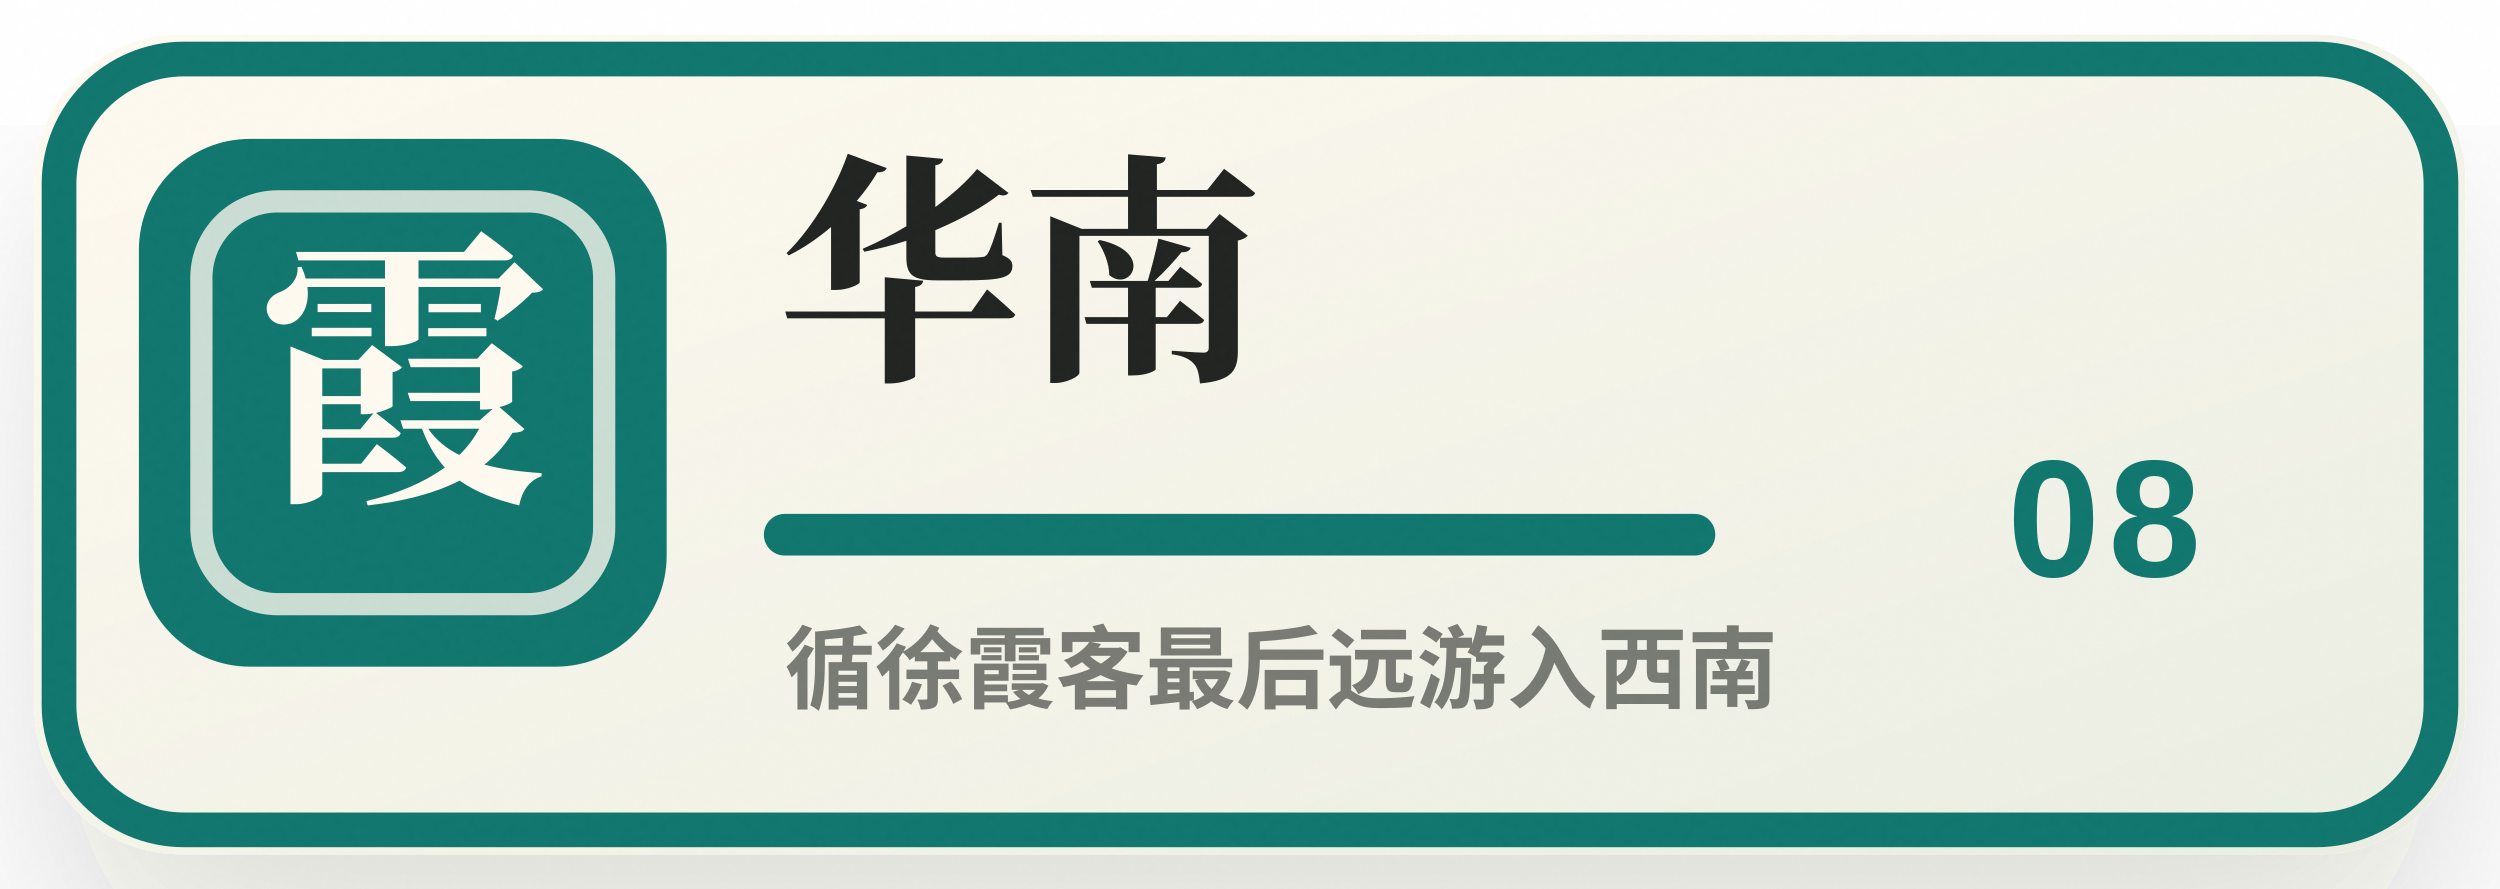
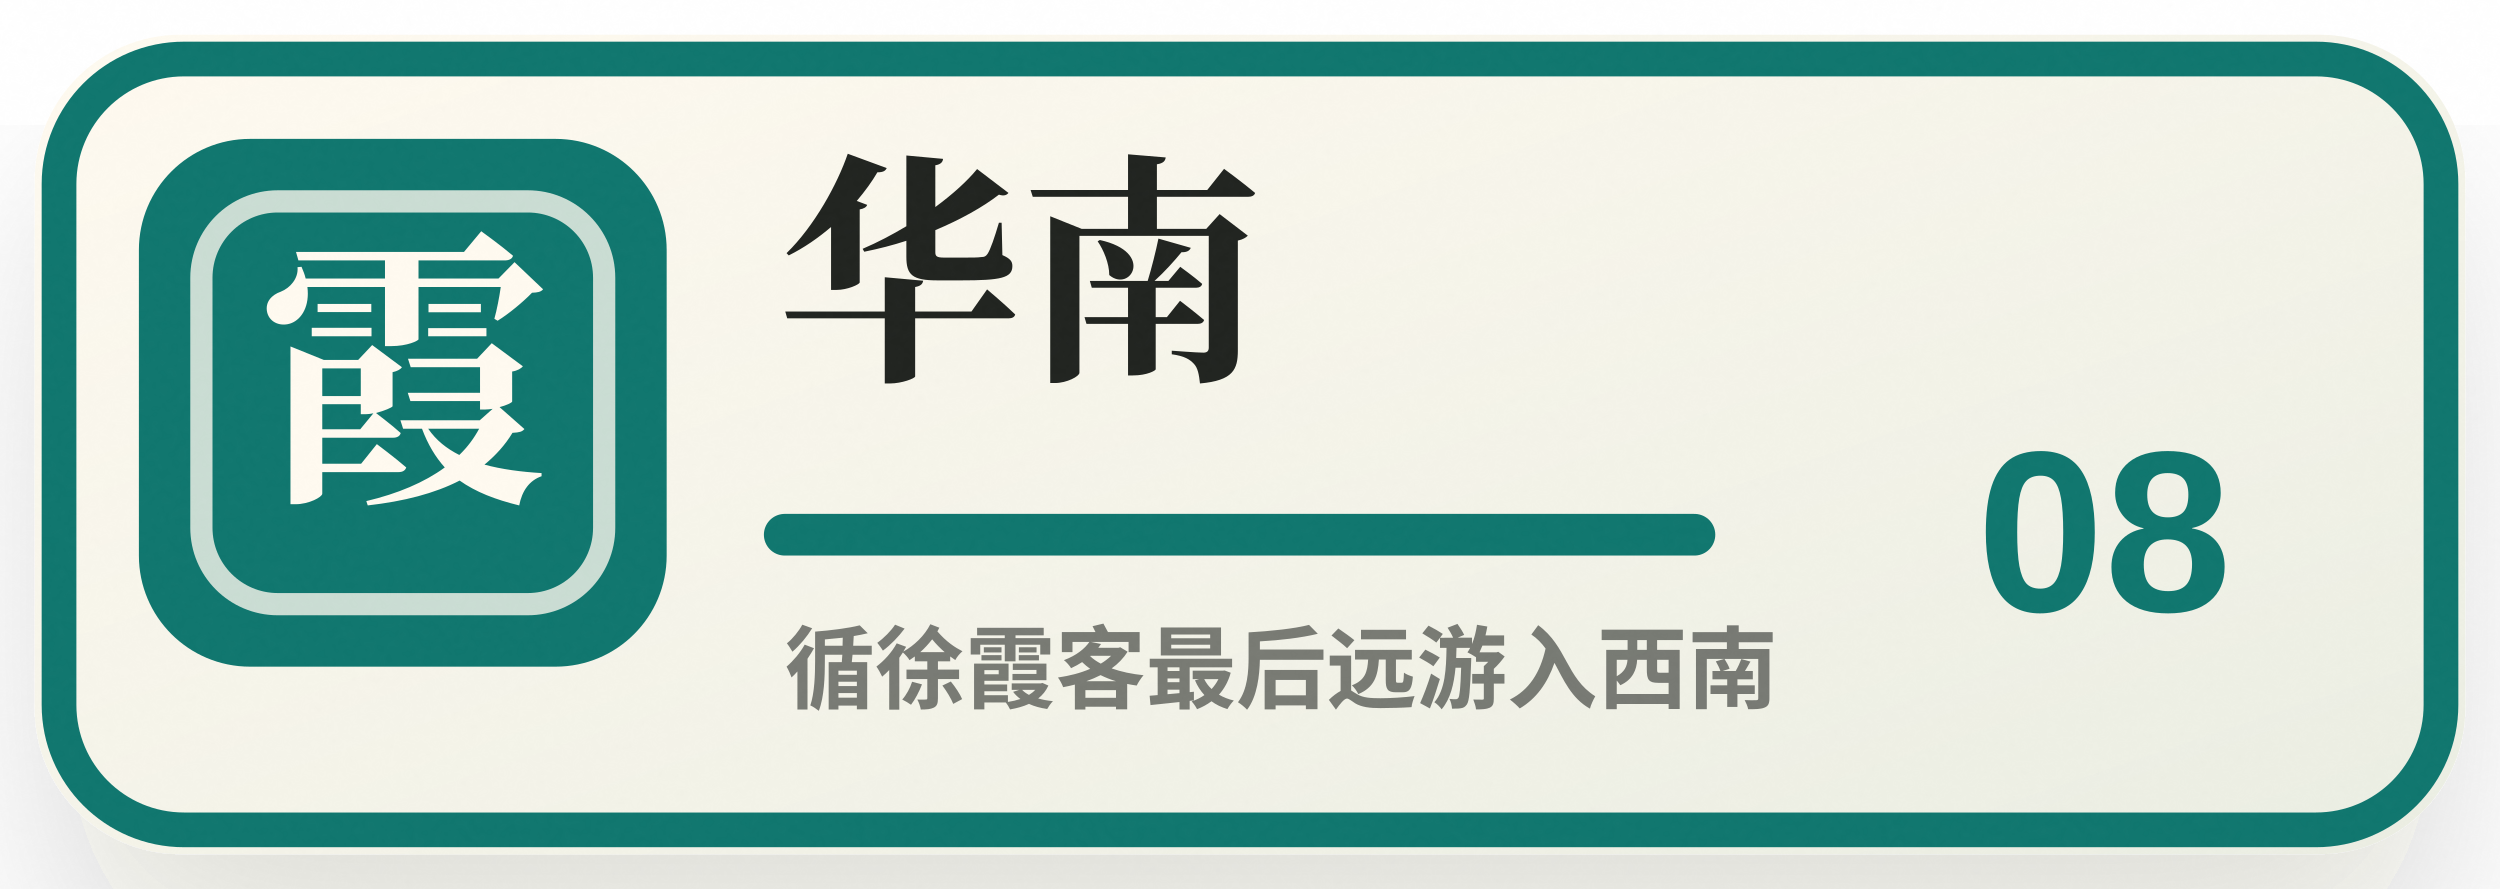
<svg xmlns="http://www.w3.org/2000/svg" viewBox="0 0 360 128" role="img" aria-labelledby="title desc">
  <defs>
    <linearGradient id="paper" x1="0" x2="1" y1="0" y2="1">
      <stop offset="0" stop-color="#fffaf0" />
      <stop offset="0.48" stop-color="#e4eadf" />
      <stop offset="1" stop-color="#c3cab5" />
    </linearGradient>
    <filter id="paperGrain" x="0" y="0" width="100%" height="100%">
      <feTurbulence baseFrequency="0.74" numOctaves="2" seed="12" type="fractalNoise" />
      <feColorMatrix type="saturate" values="0" />
      <feComponentTransfer>
        <feFuncA type="table" tableValues="0 0.13" />
      </feComponentTransfer>
    </filter>
    <filter id="assetShadow" x="-18%" y="-18%" width="136%" height="136%">
      <feDropShadow dx="0" dy="18" stdDeviation="18" flood-color="#2f261a" flood-opacity="0.16" />
    </filter>
    <linearGradient id="paperClean" x1="0" x2="1" y1="0" y2="1">
      <stop offset="0" stop-color="#fffaf0" />
      <stop offset="1" stop-color="#ebeee3" />
    </linearGradient>
  </defs>
  <rect x="5" y="5" width="350" height="118" rx="21" fill="url(#paperClean)" filter="url(#assetShadow)" />
  <rect x="8.5" y="8.5" width="343" height="111" rx="18" fill="none" stroke="#0f766e" stroke-width="5" />
  <rect x="20" y="20" width="76" height="76" rx="16" fill="#0f766e" />
  <rect x="29" y="29" width="58" height="58" rx="11" fill="none" stroke="#fffaf0" stroke-width="3.2" opacity="0.78" />
  <text x="58" y="69" text-anchor="middle" fill="#fffaf0" font-family="'Kaiti SC','STKaiti','FZKai-Z03S','KaiTi','Songti SC','STSong','Noto Serif CJK SC',serif" font-size="42" font-weight="900">霞</text>
  <text x="112" y="52" fill="#20231f" font-family="'Songti SC','STSong','Source Han Serif SC','Noto Serif CJK SC','SimSun',serif" font-size="35" font-weight="900">华南</text>
  <path d="M113 77H244" fill="none" stroke="#0f766e" stroke-width="6" stroke-linecap="round" />
-   <text x="303" y="83" text-anchor="middle" fill="#0f766e" font-family="'Avenir Next',Avenir,Arial,sans-serif" font-size="24" font-weight="900" letter-spacing="1.2">08</text>
+   <text x="303" y="88" text-anchor="middle" fill="#0f766e" font-family="'Avenir Next',Avenir,Arial,sans-serif" font-size="33" font-weight="900" letter-spacing="0">08</text>
  <text x="113" y="101" fill="#20231f" fill-opacity="0.58" font-family="'PingFang SC','Hiragino Sans GB','Noto Sans CJK SC','Microsoft YaHei',Arial,sans-serif" font-size="13" font-weight="900">循徐霞客最后远游入西南</text>
  <rect width="360" height="128" fill="#3b3020" filter="url(#paperGrain)" opacity="0.16" />
</svg>
